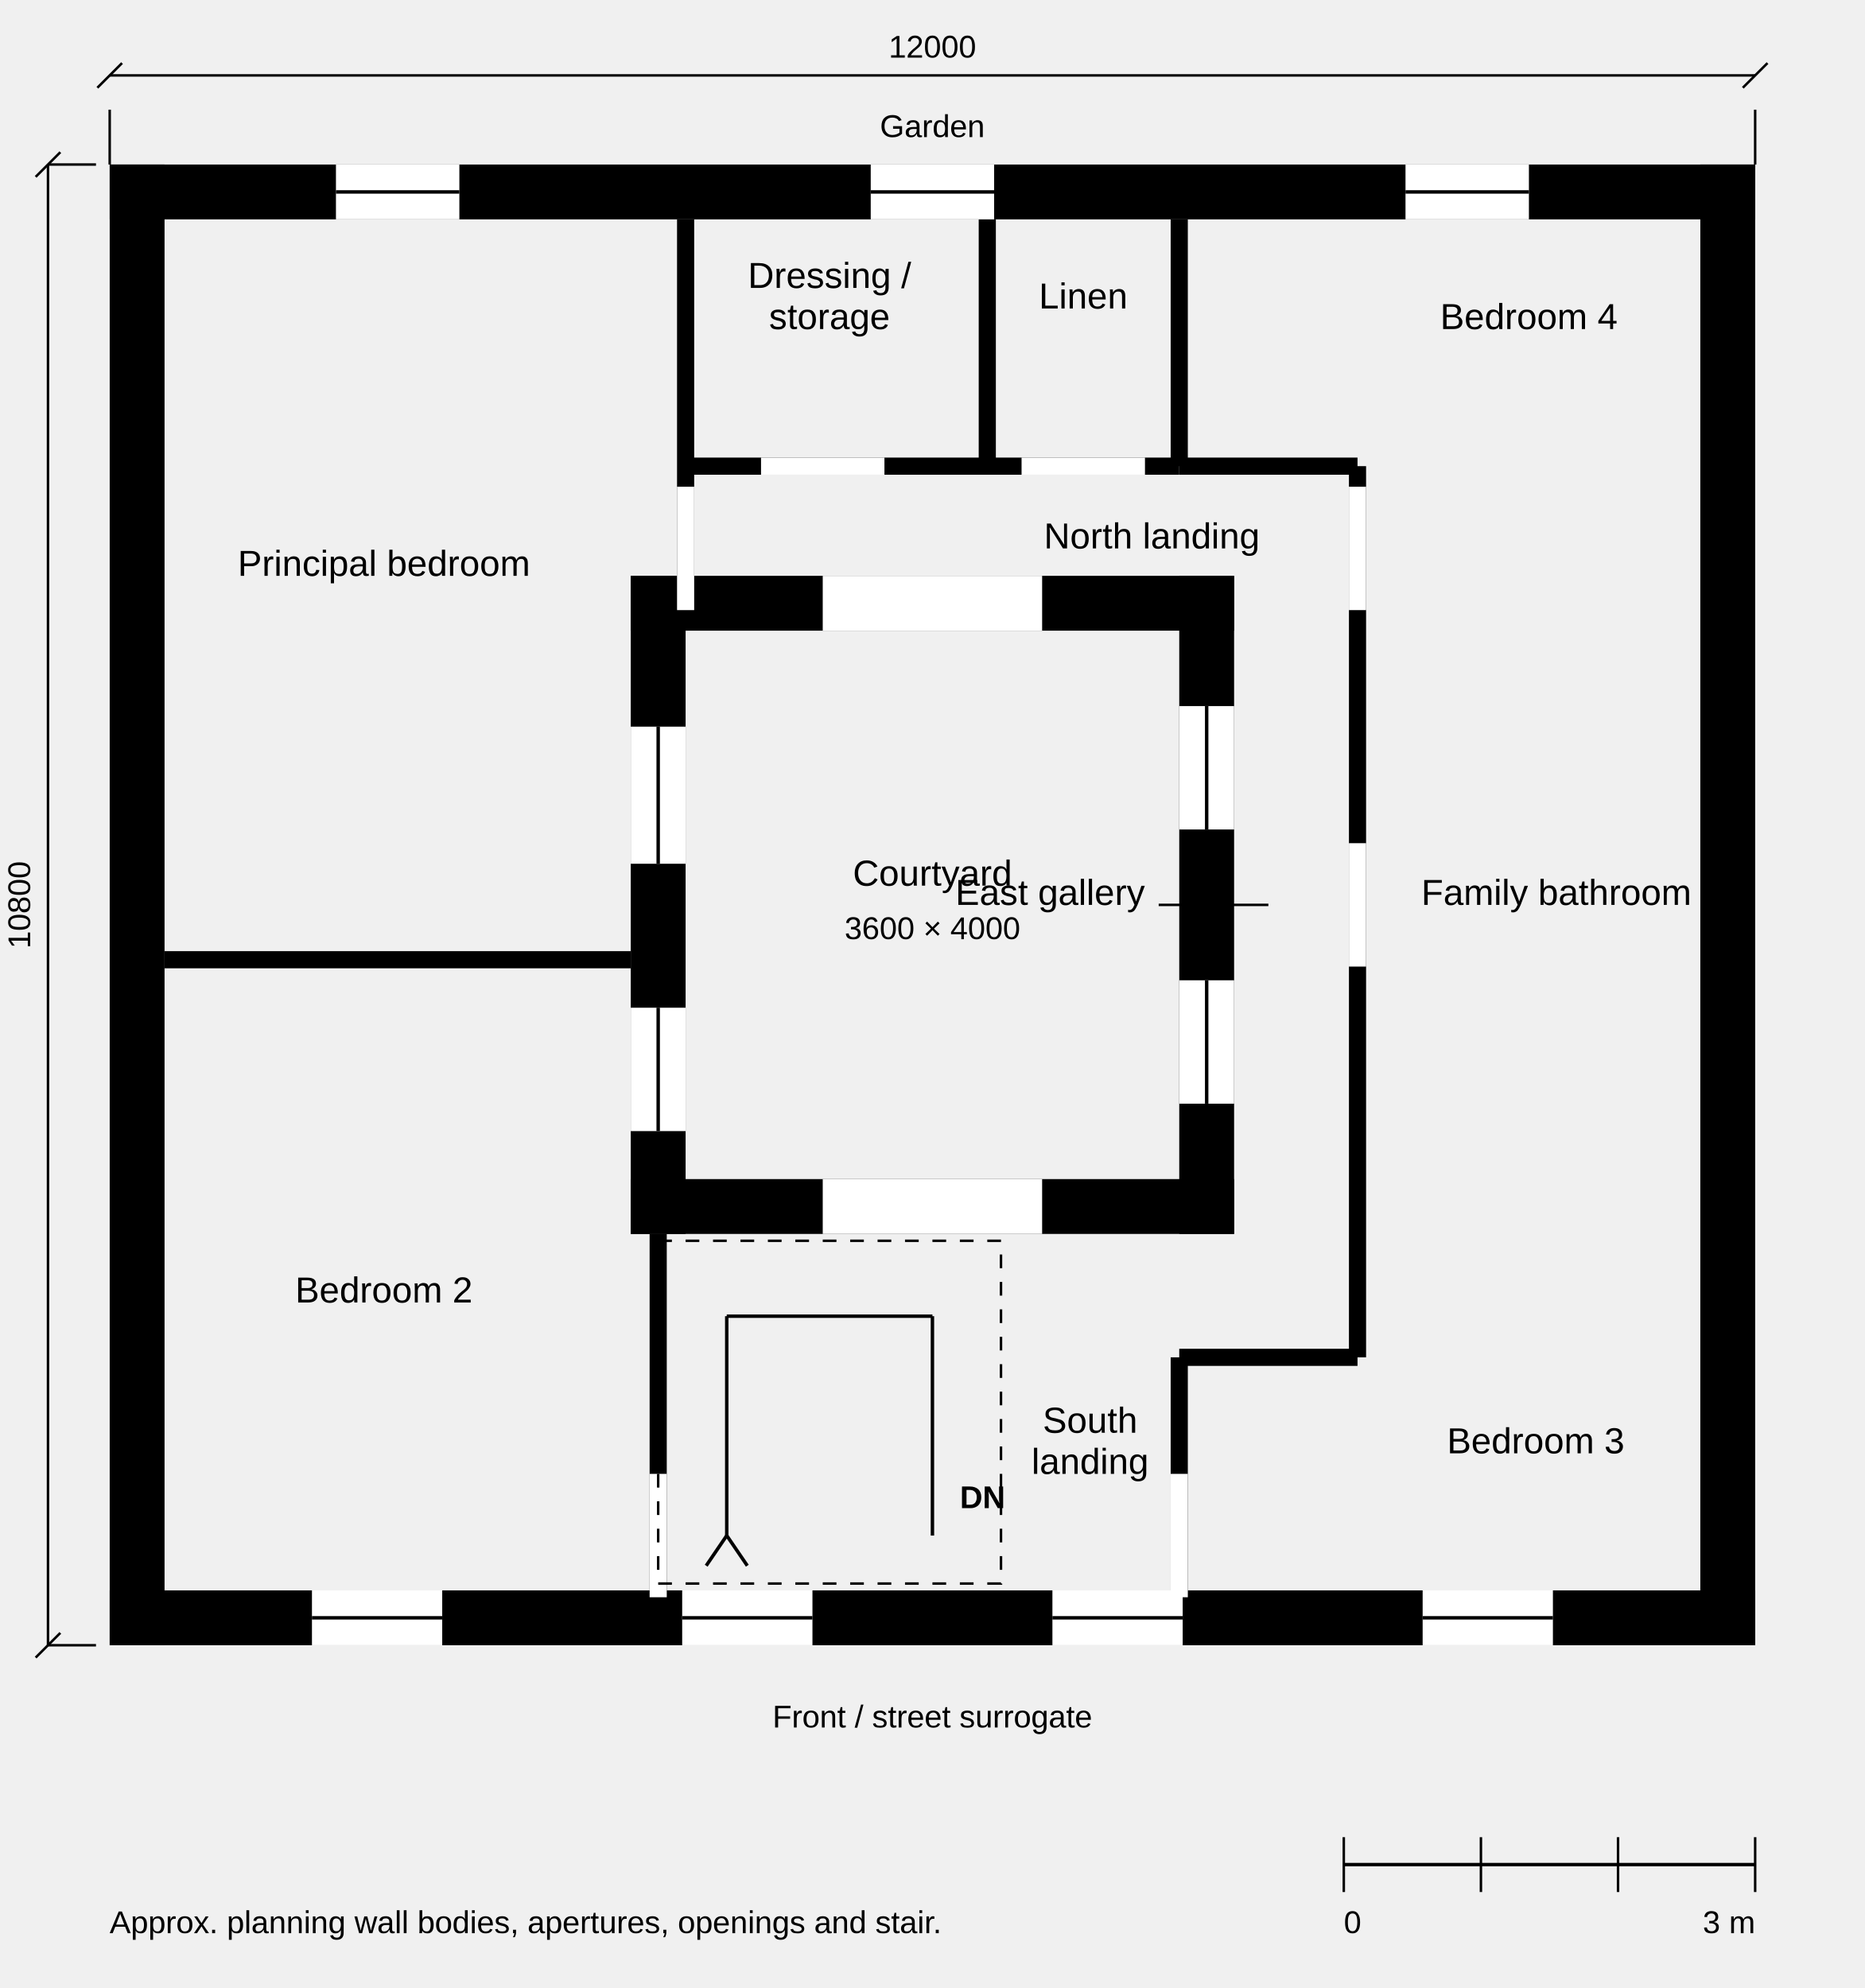
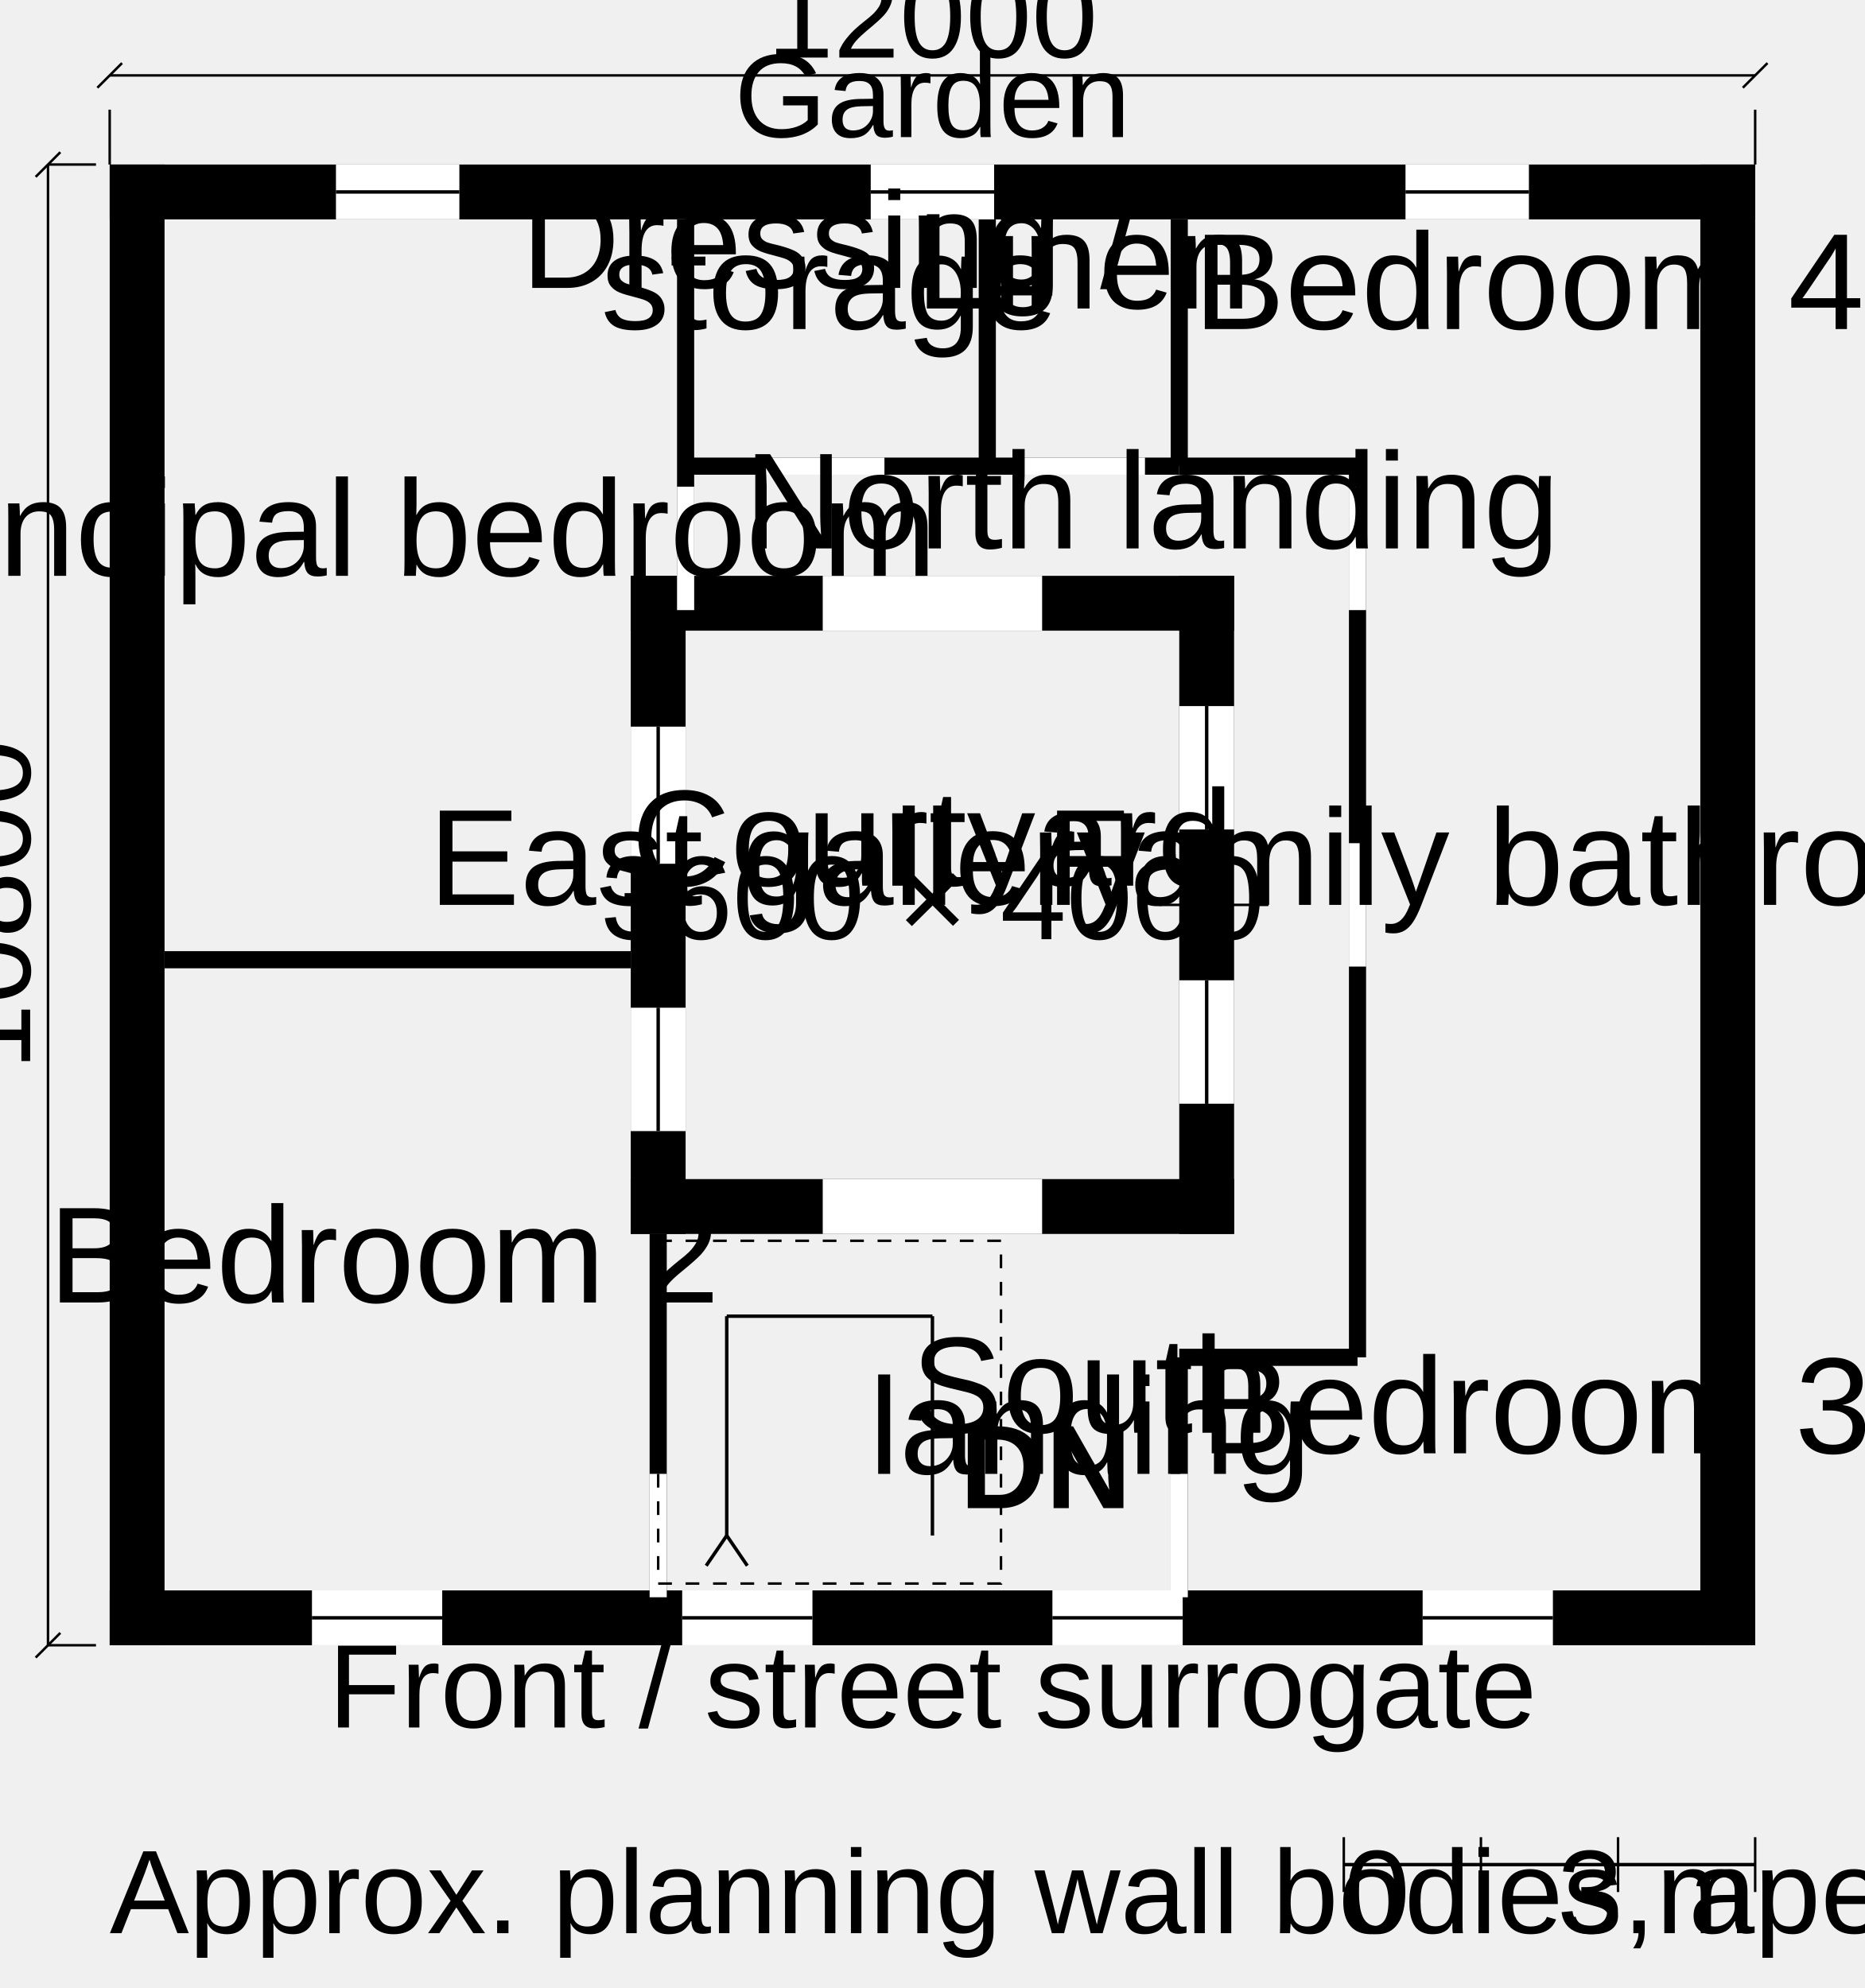
<svg xmlns="http://www.w3.org/2000/svg" width="136mm" height="145mm" viewBox="0 0 136 145" role="img" aria-labelledby="title desc" data-view-id="REFERENCE-HOUSE-FIRST-FLOOR-PLAN" data-source-id="RH-C1-REFERENCE-HOUSE" data-scale-denominator="100">
-   <style>.line-cut{stroke:#000000;stroke-width:0.5;fill:none;stroke-linecap:butt;stroke-linejoin:miter}.line-profile{stroke:#000000;stroke-width:0.35;fill:none;stroke-linecap:butt;stroke-linejoin:miter}.line-primary{stroke:#000000;stroke-width:0.25;fill:none;stroke-linecap:butt;stroke-linejoin:miter}.line-secondary{stroke:#000000;stroke-width:0.18;fill:none;stroke-linecap:butt;stroke-linejoin:miter}.text-label{font-family:Arial, Helvetica, sans-serif;font-size:2.646;font-weight:400;fill:#000000}.text-note{font-family:Arial, Helvetica, sans-serif;font-size:2.293;font-weight:400;fill:#000000}.text-marker{font-family:Arial, Helvetica, sans-serif;font-size:2.293;font-weight:700;fill:#000000}.dash-overhead{stroke-dasharray:3 1.5}.dash-datum{stroke-dasharray:6 1.5 1 1.5}.dash-provisional{stroke-dasharray:1 1}.fill-paper{fill:#ffffff;stroke:none}.fill-ink{fill:#000000;stroke:none}.fill-context{fill:#666666;stroke:none}.fill-faint{fill:#a6a6a6;stroke:none}</style>
+   <style>.line-cut{stroke:#000000;stroke-width:0.5;fill:none;stroke-linecap:butt;stroke-linejoin:miter}.line-profile{stroke:#000000;stroke-width:0.35;fill:none;stroke-linecap:butt;stroke-linejoin:miter}.line-primary{stroke:#000000;stroke-width:0.25;fill:none;stroke-linecap:butt;stroke-linejoin:miter}.line-secondary{stroke:#000000;stroke-width:0.18;fill:none;stroke-linecap:butt;stroke-linejoin:miter}.text-label{font-family:Arial, Helvetica, sans-serif;font-size:2.646mm;font-weight:400;fill:#000000}.text-note{font-family:Arial, Helvetica, sans-serif;font-size:2.293mm;font-weight:400;fill:#000000}.text-marker{font-family:Arial, Helvetica, sans-serif;font-size:2.293mm;font-weight:700;fill:#000000}.dash-overhead{stroke-dasharray:3 1.5}.dash-datum{stroke-dasharray:6 1.5 1 1.5}.dash-provisional{stroke-dasharray:1 1}.fill-paper{fill:#ffffff;stroke:none}.fill-ink{fill:#000000;stroke:none}.fill-context{fill:#666666;stroke:none}.fill-faint{fill:#a6a6a6;stroke:none}</style>
  <rect x="86" y="42" width="4" height="48" class="fill-ink" data-entity="wall-U-COURT-EAST" data-provisional="true" data-source="U-COURT-EAST" />
  <rect x="85.375" y="16" width="1.25" height="18" class="fill-ink" data-entity="wall-U-COURT-EAST-NORTH-CONT-B" data-provisional="true" data-source="U-COURT-EAST-NORTH-CONT-B" />
  <rect x="85.375" y="99" width="1.25" height="17" class="fill-ink" data-entity="wall-U-COURT-EAST-SOUTH-CONT-B" data-provisional="true" data-source="U-COURT-EAST-SOUTH-CONT-B" />
  <rect x="46" y="42" width="44" height="4" class="fill-ink" data-entity="wall-U-COURT-NORTH" data-provisional="true" data-source="U-COURT-NORTH" />
  <rect x="46" y="86" width="44" height="4" class="fill-ink" data-entity="wall-U-COURT-SOUTH" data-provisional="true" data-source="U-COURT-SOUTH" />
  <rect x="46" y="42" width="4" height="48" class="fill-ink" data-entity="wall-U-COURT-WEST" data-provisional="true" data-source="U-COURT-WEST" />
  <rect x="49.375" y="16" width="1.25" height="26" class="fill-ink" data-entity="wall-U-COURT-WEST-NORTH-CONT-B" data-provisional="true" data-source="U-COURT-WEST-NORTH-CONT-B" />
  <rect x="71.375" y="16" width="1.25" height="18" class="fill-ink" data-entity="wall-U-DRY-SPLIT-B" data-provisional="true" data-source="U-DRY-SPLIT-B" />
  <rect x="98.375" y="34" width="1.25" height="65" class="fill-ink" data-entity="wall-U-GALLERY-SERVICE-B" data-provisional="true" data-source="U-GALLERY-SERVICE-B" />
  <rect x="47.375" y="90" width="1.25" height="26" class="fill-ink" data-entity="wall-U-HALL-WEST-B" data-provisional="true" data-source="U-HALL-WEST-B" />
  <rect x="50" y="33.375" width="36" height="1.25" class="fill-ink" data-entity="wall-U-NORTH-SPLIT-B" data-provisional="true" data-source="U-NORTH-SPLIT-B" />
  <rect x="86" y="33.375" width="13" height="1.25" class="fill-ink" data-entity="wall-U-NORTH-TURN-B" data-provisional="true" data-source="U-NORTH-TURN-B" />
  <rect x="124" y="12" width="4" height="108" class="fill-ink" data-entity="wall-U-OUTER-EAST" data-provisional="true" data-source="U-OUTER-EAST" />
  <rect x="8" y="12" width="120" height="4" class="fill-ink" data-entity="wall-U-OUTER-NORTH" data-provisional="true" data-source="U-OUTER-NORTH" />
  <rect x="8" y="116" width="120" height="4" class="fill-ink" data-entity="wall-U-OUTER-SOUTH" data-provisional="true" data-source="U-OUTER-SOUTH" />
  <rect x="8" y="12" width="4" height="108" class="fill-ink" data-entity="wall-U-OUTER-WEST" data-provisional="true" data-source="U-OUTER-WEST" />
  <rect x="86" y="98.375" width="13" height="1.25" class="fill-ink" data-entity="wall-U-SOUTH-TURN-B" data-provisional="true" data-source="U-SOUTH-TURN-B" />
  <rect x="12" y="69.375" width="34" height="1.25" class="fill-ink" data-entity="wall-U-WEST-SPLIT-B" data-provisional="true" data-source="U-WEST-SPLIT-B" />
  <rect x="22.75" y="116" width="9.5" height="4" class="fill-paper" data-entity="opening-U-FRONT-W01" data-host="U-OUTER-SOUTH" data-provisional="true" data-source="U-FRONT-W01" data-treatment="window" data-widthAuthority="range-max-cut" />
  <line x1="22.75" y1="118" x2="32.25" y2="118" class="line-primary" data-entity="frame-U-FRONT-W01" data-provisional="true" data-source="U-FRONT-W01" />
  <rect x="49.75" y="116" width="9.5" height="4" class="fill-paper" data-entity="opening-U-FRONT-W02" data-host="U-OUTER-SOUTH" data-provisional="true" data-source="U-FRONT-W02" data-treatment="window" data-widthAuthority="range-max-cut" />
  <line x1="49.75" y1="118" x2="59.25" y2="118" class="line-primary" data-entity="frame-U-FRONT-W02" data-provisional="true" data-source="U-FRONT-W02" />
  <rect x="76.75" y="116" width="9.5" height="4" class="fill-paper" data-entity="opening-U-FRONT-W03" data-host="U-OUTER-SOUTH" data-provisional="true" data-source="U-FRONT-W03" data-treatment="window" data-widthAuthority="range-max-cut" />
  <line x1="76.75" y1="118" x2="86.25" y2="118" class="line-primary" data-entity="frame-U-FRONT-W03" data-provisional="true" data-source="U-FRONT-W03" />
  <rect x="103.75" y="116" width="9.5" height="4" class="fill-paper" data-entity="opening-U-FRONT-W04" data-host="U-OUTER-SOUTH" data-provisional="true" data-source="U-FRONT-W04" data-treatment="window" data-widthAuthority="range-max-cut" />
  <line x1="103.75" y1="118" x2="113.25" y2="118" class="line-primary" data-entity="frame-U-FRONT-W04" data-provisional="true" data-source="U-FRONT-W04" />
  <rect x="47.375" y="107.5" width="1.25" height="9" class="fill-paper" data-entity="opening-U-INT-BED02-STAIR-01" data-host="U-HALL-WEST-B" data-provisional="true" data-source="U-INT-BED02-STAIR-01" data-treatment="door-aperture-no-leaf" data-widthAuthority="approximate" />
  <rect x="85.375" y="107.5" width="1.25" height="9" class="fill-paper" data-entity="opening-U-INT-BED03-STAIR-01" data-host="U-COURT-EAST-SOUTH-CONT-B" data-provisional="true" data-source="U-INT-BED03-STAIR-01" data-treatment="door-aperture-no-leaf" data-widthAuthority="approximate" />
  <rect x="49.375" y="35.5" width="1.25" height="9" class="fill-paper" data-entity="opening-U-INT-P01-LAND-01" data-host="U-COURT-WEST-NORTH-CONT-B" data-provisional="true" data-source="U-INT-P01-LAND-01" data-treatment="door-aperture-no-leaf" data-widthAuthority="approximate" />
  <rect x="98.375" y="61.5" width="1.25" height="9" class="fill-paper" data-entity="opening-U-INT-BATH-GAL-01" data-host="U-GALLERY-SERVICE-B" data-provisional="true" data-source="U-INT-BATH-GAL-01" data-treatment="door-aperture-no-leaf" data-widthAuthority="approximate" />
  <rect x="98.375" y="35.5" width="1.25" height="9" class="fill-paper" data-entity="opening-U-INT-BED04-LAND-01" data-host="U-GALLERY-SERVICE-B" data-provisional="true" data-source="U-INT-BED04-LAND-01" data-treatment="door-aperture-no-leaf" data-widthAuthority="approximate" />
  <rect x="55.5" y="33.375" width="9" height="1.25" class="fill-paper" data-entity="opening-U-INT-DRESS-LAND-01" data-host="U-NORTH-SPLIT-B" data-provisional="true" data-source="U-INT-DRESS-LAND-01" data-treatment="door-aperture-no-leaf" data-widthAuthority="approximate" />
  <rect x="74.5" y="33.375" width="9" height="1.25" class="fill-paper" data-entity="opening-U-INT-LIN-LAND-01" data-host="U-NORTH-SPLIT-B" data-provisional="true" data-source="U-INT-LIN-LAND-01" data-treatment="door-aperture-no-leaf" data-widthAuthority="approximate" />
  <rect x="60" y="86" width="16" height="4" class="fill-paper" data-entity="opening-U-COURT-SOUTH-PUB-01" data-host="U-COURT-SOUTH" data-provisional="true" data-source="U-COURT-SOUTH-PUB-01" data-treatment="major-opening" data-widthAuthority="approximate" />
  <rect x="60" y="42" width="16" height="4" class="fill-paper" data-entity="opening-U-COURT-NORTH-PUB-01" data-host="U-COURT-NORTH" data-provisional="true" data-source="U-COURT-NORTH-PUB-01" data-treatment="major-opening" data-widthAuthority="approximate" />
  <rect x="86" y="71.5" width="4" height="9" class="fill-paper" data-entity="opening-U-COURT-EAST-PUB-01" data-host="U-COURT-EAST" data-provisional="true" data-source="U-COURT-EAST-PUB-01" data-treatment="window" data-widthAuthority="approximate" />
  <line x1="88" y1="80.5" x2="88" y2="71.5" class="line-primary" data-entity="frame-U-COURT-EAST-PUB-01" data-provisional="true" data-source="U-COURT-EAST-PUB-01" />
  <rect x="86" y="51.5" width="4" height="9" class="fill-paper" data-entity="opening-U-COURT-EAST-PUB-02" data-host="U-COURT-EAST" data-provisional="true" data-source="U-COURT-EAST-PUB-02" data-treatment="window" data-widthAuthority="approximate" />
  <line x1="88" y1="60.5" x2="88" y2="51.5" class="line-primary" data-entity="frame-U-COURT-EAST-PUB-02" data-provisional="true" data-source="U-COURT-EAST-PUB-02" />
  <rect x="46" y="73.5" width="4" height="9" class="fill-paper" data-entity="opening-U-COURT-WEST-PUB-01" data-host="U-COURT-WEST" data-provisional="true" data-source="U-COURT-WEST-PUB-01" data-treatment="window" data-widthAuthority="approximate" />
  <line x1="48" y1="82.5" x2="48" y2="73.5" class="line-primary" data-entity="frame-U-COURT-WEST-PUB-01" data-provisional="true" data-source="U-COURT-WEST-PUB-01" />
  <rect x="46" y="53" width="4" height="10" class="fill-paper" data-entity="opening-U-COURT-WEST-PUB-02" data-host="U-COURT-WEST" data-provisional="true" data-source="U-COURT-WEST-PUB-02" data-treatment="window" data-widthAuthority="approximate" />
  <line x1="48" y1="63" x2="48" y2="53" class="line-primary" data-entity="frame-U-COURT-WEST-PUB-02" data-provisional="true" data-source="U-COURT-WEST-PUB-02" />
  <rect x="24.5" y="12" width="9" height="4" class="fill-paper" data-entity="opening-U-GARDEN-WEST-PUB-01" data-host="U-OUTER-NORTH" data-provisional="true" data-source="U-GARDEN-WEST-PUB-01" data-treatment="window" data-widthAuthority="approximate" />
  <line x1="24.5" y1="14" x2="33.5" y2="14" class="line-primary" data-entity="frame-U-GARDEN-WEST-PUB-01" data-provisional="true" data-source="U-GARDEN-WEST-PUB-01" />
  <rect x="63.5" y="12" width="9" height="4" class="fill-paper" data-entity="opening-U-GARDEN-CENTRE-PUB-01" data-host="U-OUTER-NORTH" data-provisional="true" data-source="U-GARDEN-CENTRE-PUB-01" data-treatment="window" data-widthAuthority="approximate" />
  <line x1="63.5" y1="14" x2="72.5" y2="14" class="line-primary" data-entity="frame-U-GARDEN-CENTRE-PUB-01" data-provisional="true" data-source="U-GARDEN-CENTRE-PUB-01" />
  <rect x="102.5" y="12" width="9" height="4" class="fill-paper" data-entity="opening-U-GARDEN-EAST-PUB-01" data-host="U-OUTER-NORTH" data-provisional="true" data-source="U-GARDEN-EAST-PUB-01" data-treatment="window" data-widthAuthority="approximate" />
  <line x1="102.5" y1="14" x2="111.5" y2="14" class="line-primary" data-entity="frame-U-GARDEN-EAST-PUB-01" data-provisional="true" data-source="U-GARDEN-EAST-PUB-01" />
  <rect x="48" y="90.5" width="25" height="25" class="line-secondary dash-provisional" data-entity="stair-reservation" data-provisional="true" data-source="G-STAIR-PUB-01" />
  <line x1="68" y1="112" x2="68" y2="96" class="line-primary" data-entity="stair-down-trace-1" data-provisional="true" />
  <line x1="68" y1="96" x2="53" y2="96" class="line-primary" data-entity="stair-down-trace-2" data-provisional="true" />
  <line x1="53" y1="96" x2="53" y2="112" class="line-primary" data-entity="stair-down-trace-3" data-provisional="true" />
  <line x1="53" y1="112" x2="51.5" y2="114.2" class="line-primary" data-entity="stair-down-arrow-left" data-provisional="true" />
  <line x1="53" y1="112" x2="54.5" y2="114.2" class="line-primary" data-entity="stair-down-arrow-right" data-provisional="true" />
  <text x="70" y="110" class="text-marker" text-anchor="start" data-entity="stair-down" data-provisional="true">DN</text>
  <text x="28" y="95" class="text-label" text-anchor="middle" data-entity="label-U-BED-02" data-provisional="true" data-space="U-BED-02">Bedroom 2</text>
  <text x="28" y="42" class="text-label" text-anchor="middle" data-entity="label-U-BED-P01" data-provisional="true" data-space="U-BED-P01">Principal bedroom</text>
  <text x="79.5" y="104.5" class="text-label" text-anchor="middle" data-entity="label-U-STAIR-01-1" data-provisional="true" data-space="U-STAIR-01">South</text>
  <text x="79.5" y="107.5" class="text-label" text-anchor="middle" data-entity="label-U-STAIR-01-2" data-provisional="true" data-space="U-STAIR-01">landing</text>
  <text x="112" y="106" class="text-label" text-anchor="middle" data-entity="label-U-BED-03" data-provisional="true" data-space="U-BED-03">Bedroom 3</text>
  <line x1="84.5" y1="66" x2="92.5" y2="66" class="line-secondary" data-entity="label-leader-U-GAL-02" data-provisional="false" data-space="U-GAL-02" />
  <text x="83.5" y="66" class="text-label" text-anchor="end" data-entity="label-U-GAL-02" data-provisional="false" data-space="U-GAL-02">East gallery</text>
  <text x="113.5" y="66" class="text-label" text-anchor="middle" data-entity="label-U-BATH-01" data-provisional="false" data-space="U-BATH-01">Family bathroom</text>
  <text x="111.5" y="24" class="text-label" text-anchor="middle" data-entity="label-U-BED-04" data-provisional="true" data-space="U-BED-04">Bedroom 4</text>
  <text x="84" y="40" class="text-label" text-anchor="middle" data-entity="label-U-LAND-N01" data-provisional="true" data-space="U-LAND-N01">North landing</text>
  <text x="60.5" y="21" class="text-label" text-anchor="middle" data-entity="label-U-DRESS-01-1" data-provisional="true" data-space="U-DRESS-01">Dressing /</text>
  <text x="60.5" y="24" class="text-label" text-anchor="middle" data-entity="label-U-DRESS-01-2" data-provisional="true" data-space="U-DRESS-01">storage</text>
  <text x="79" y="22.5" class="text-label" text-anchor="middle" data-entity="label-U-LIN-01" data-provisional="true" data-space="U-LIN-01">Linen</text>
  <text x="68" y="64.6" class="text-label" text-anchor="middle" data-entity="label-courtyard">Courtyard</text>
  <text x="68" y="68.5" class="text-note" text-anchor="middle" data-entity="dim-courtyard">3600 × 4000</text>
  <text x="68" y="10" class="text-note" text-anchor="middle" data-entity="label-garden">Garden</text>
  <text x="68" y="126" class="text-note" text-anchor="middle" data-entity="label-front">Front / street surrogate</text>
  <line x1="8" y1="5.5" x2="128" y2="5.5" class="line-secondary" data-entity="dim-width" />
  <line x1="8" y1="8" x2="8" y2="12" class="line-secondary" data-entity="dim-width-ext-left" />
  <line x1="128" y1="8" x2="128" y2="12" class="line-secondary" data-entity="dim-width-ext-right" />
  <line x1="7.1" y1="6.4" x2="8.9" y2="4.6" class="line-secondary" data-entity="dim-width-tick-left" />
  <line x1="127.1" y1="6.4" x2="128.9" y2="4.6" class="line-secondary" data-entity="dim-width-tick-right" />
  <text x="68" y="4.2" class="text-note" text-anchor="middle" data-entity="dim-width-text">12000</text>
  <line x1="3.5" y1="12" x2="3.5" y2="120" class="line-secondary" data-entity="dim-depth" />
  <line x1="3.5" y1="12" x2="7" y2="12" class="line-secondary" data-entity="dim-depth-ext-top" />
  <line x1="3.5" y1="120" x2="7" y2="120" class="line-secondary" data-entity="dim-depth-ext-bottom" />
  <line x1="2.6" y1="12.9" x2="4.4" y2="11.1" class="line-secondary" data-entity="dim-depth-tick-top" />
  <line x1="2.6" y1="120.9" x2="4.4" y2="119.1" class="line-secondary" data-entity="dim-depth-tick-bottom" />
  <text x="2.2" y="66" class="text-note" text-anchor="middle" transform="rotate(-90 2.2 66)" data-entity="dim-depth-text">10800</text>
  <line x1="98" y1="136" x2="128" y2="136" class="line-primary" data-entity="scale-bar" />
  <line x1="98" y1="134" x2="98" y2="138" class="line-secondary" data-entity="scale-tick-0" />
  <line x1="108" y1="134" x2="108" y2="138" class="line-secondary" data-entity="scale-tick-1" />
  <line x1="118" y1="134" x2="118" y2="138" class="line-secondary" data-entity="scale-tick-2" />
  <line x1="128" y1="134" x2="128" y2="138" class="line-secondary" data-entity="scale-tick-3" />
  <text x="98" y="141" class="text-note" text-anchor="start" data-entity="scale-zero">0</text>
  <text x="128" y="141" class="text-note" text-anchor="end" data-entity="scale-three">3 m</text>
  <text x="8" y="141" class="text-note" text-anchor="start" data-entity="approx-note">Approx. planning wall bodies, apertures, openings and stair.</text>
</svg>
